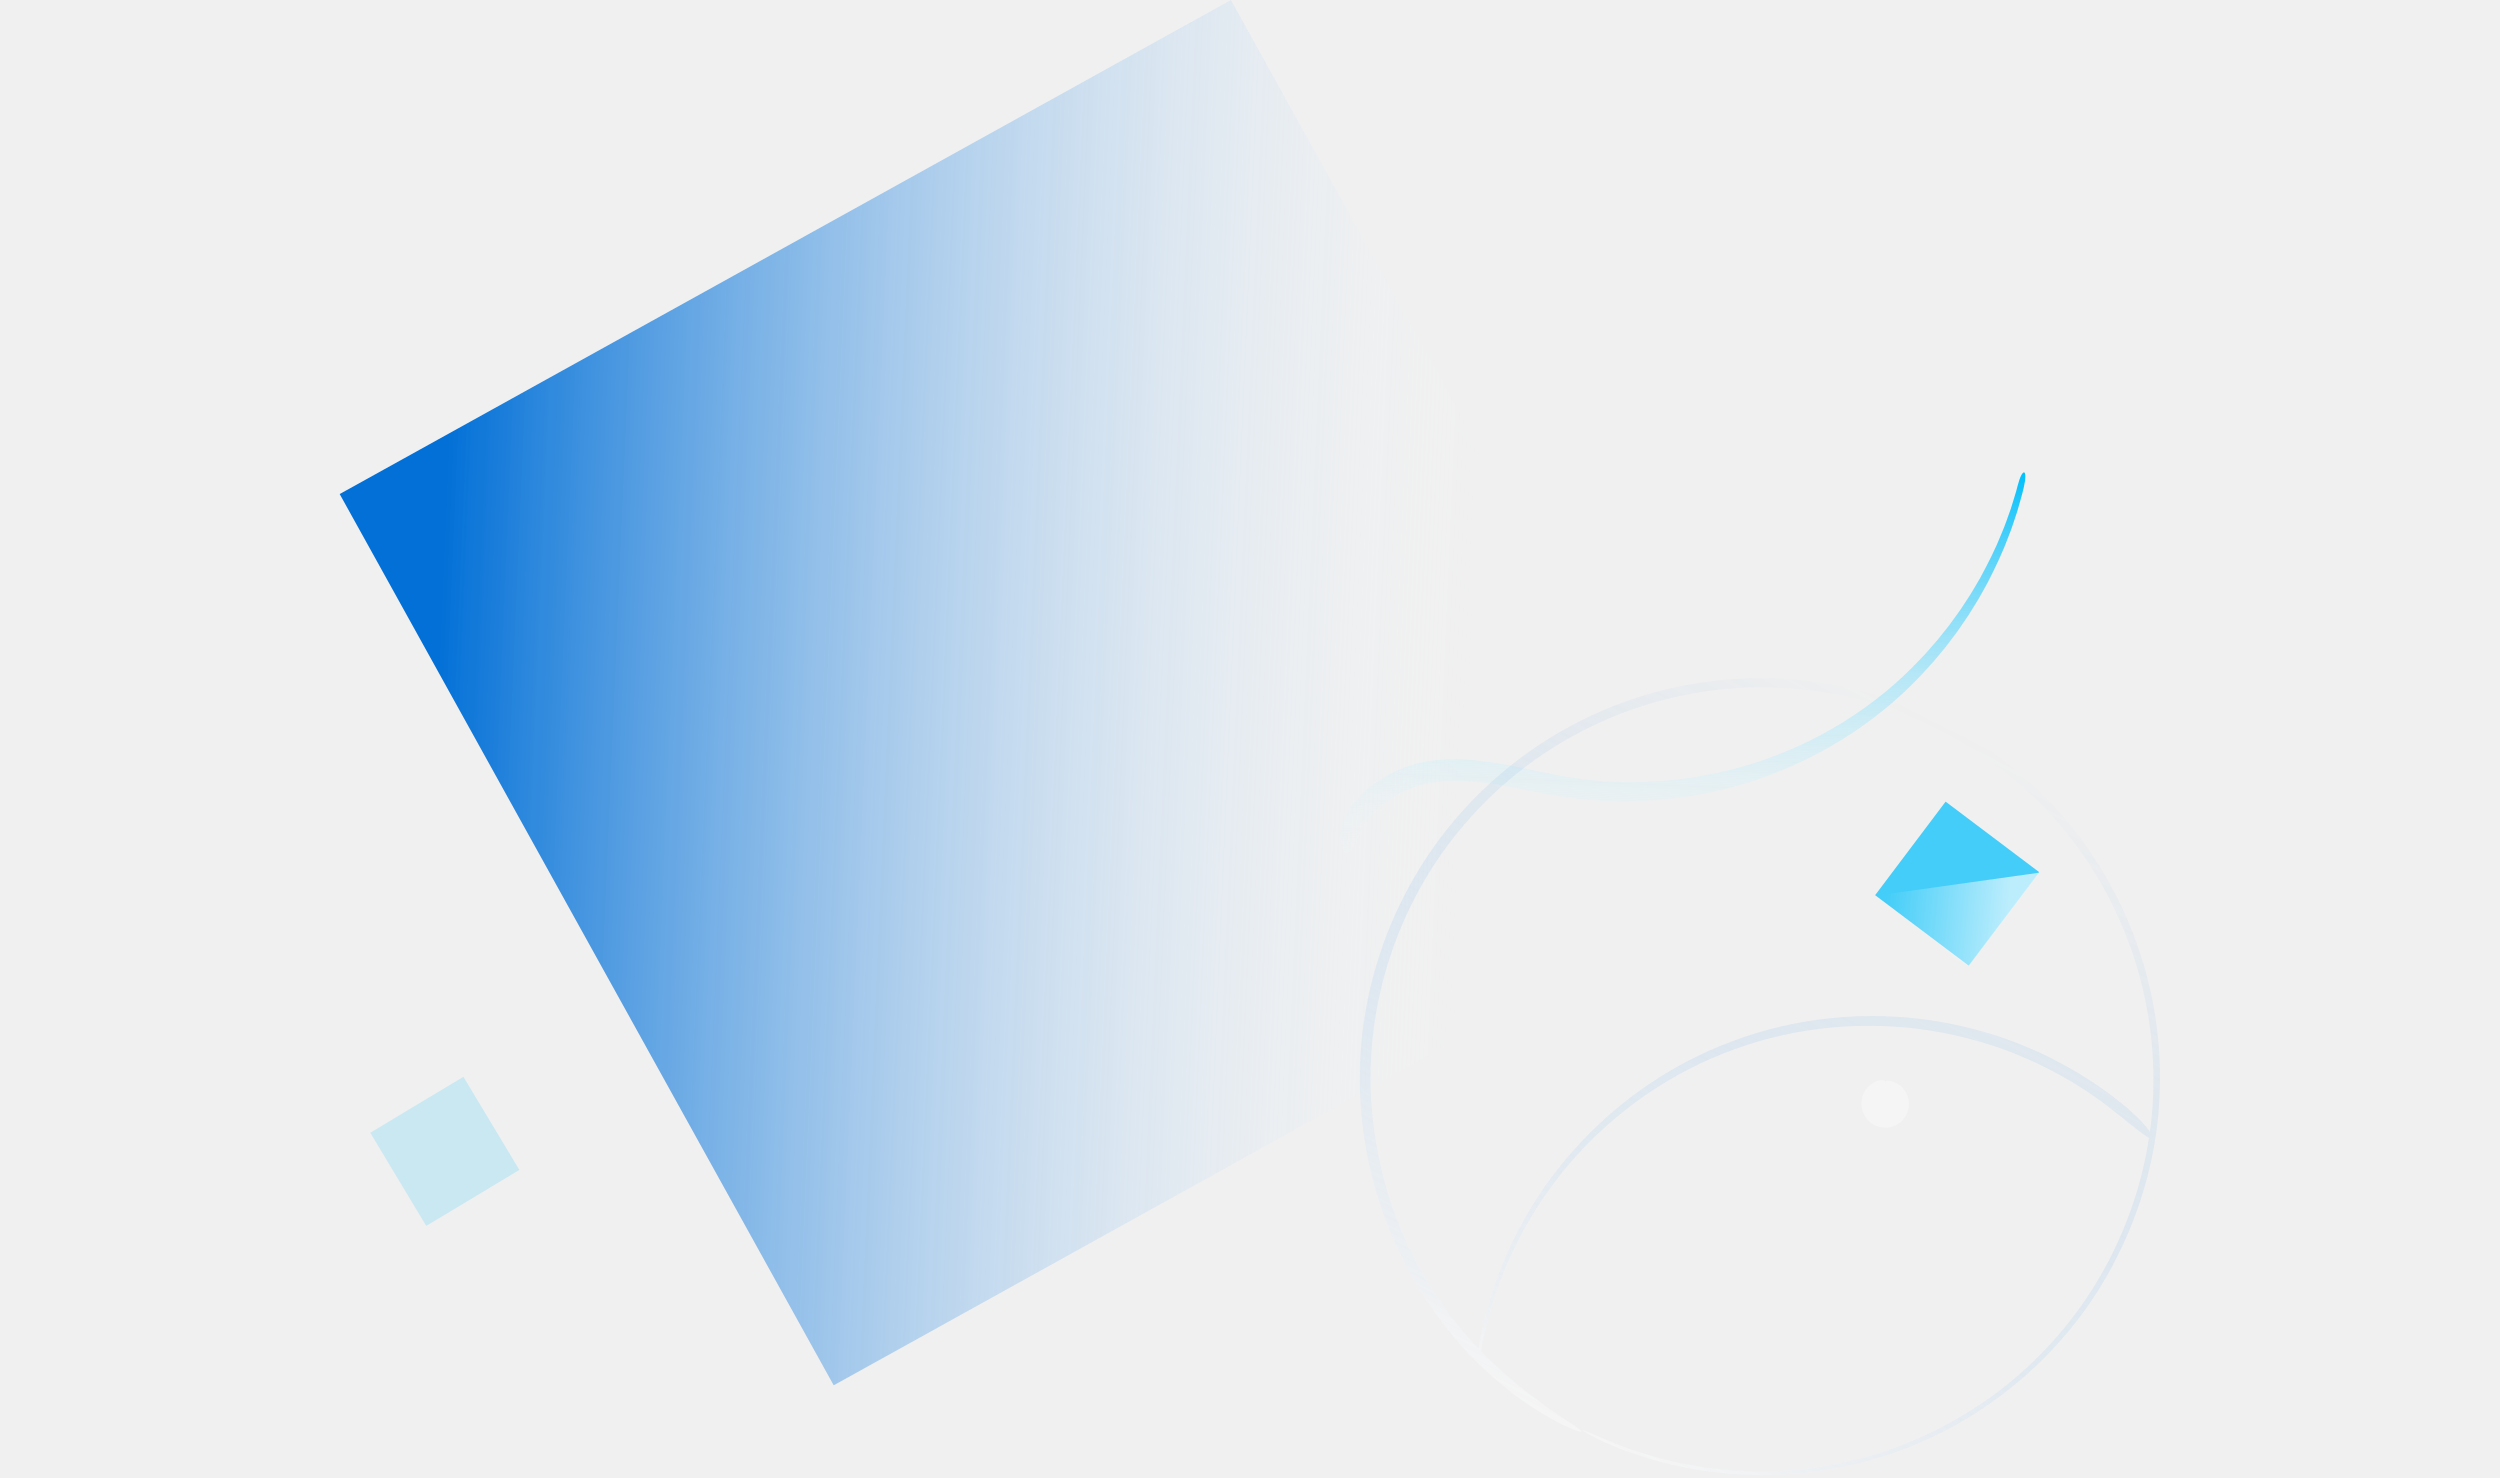
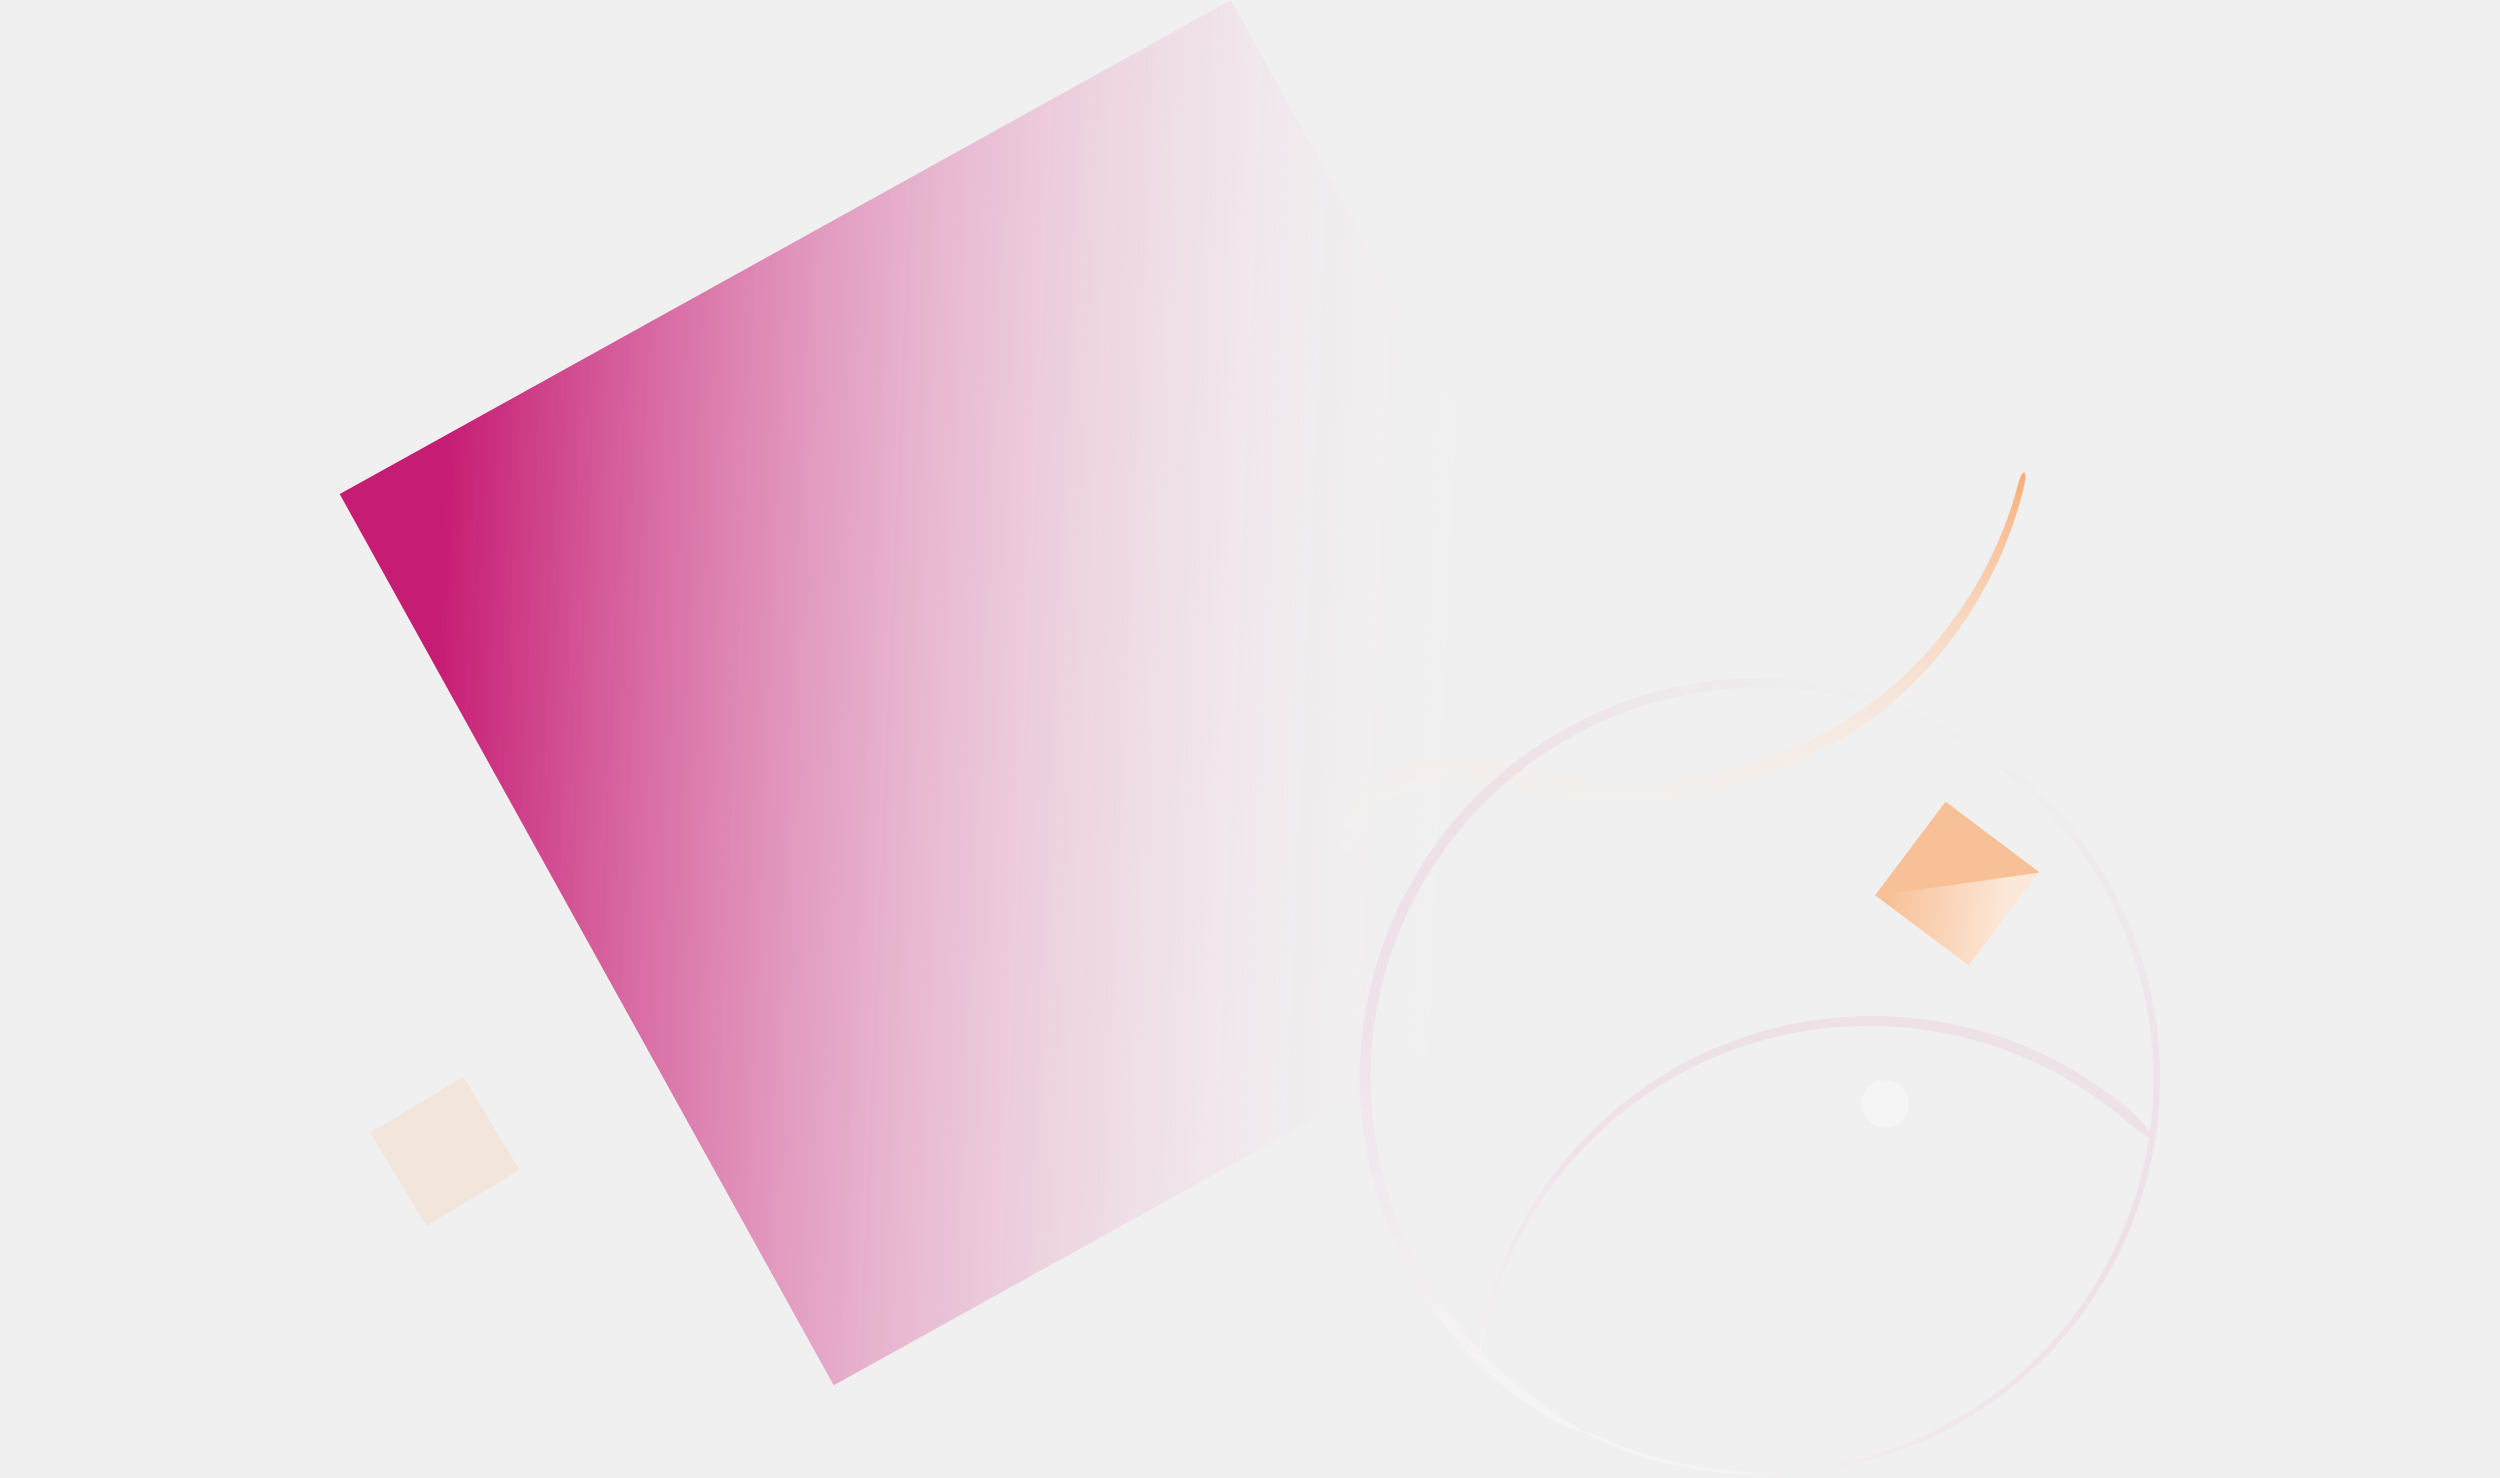
<svg xmlns="http://www.w3.org/2000/svg" width="736" height="435">
  <defs>
    <linearGradient x1="0%" y1="0%" y2="88.353%" id="a">
-       <stop stop-color="#00BFFB" offset="0%" />
+       <stop stop-color="#faad75" offset="0%" />
      <stop stop-color="#FFF" stop-opacity="0" offset="100%" />
    </linearGradient>
    <linearGradient x1="15.548%" y1="97.084%" x2="68.572%" y2="10.334%" id="b">
-       <stop stop-color="#0270D7" offset="0%" />
+       <stop stop-color="#c71c74" offset="0%" />
      <stop stop-color="#FFF" stop-opacity="0" offset="100%" />
    </linearGradient>
    <linearGradient x1="50%" y1="0%" x2="50%" y2="100%" id="c">
      <stop stop-color="#FFF" stop-opacity=".32" offset="0%" />
-       <stop stop-color="#0270D7" stop-opacity="0" offset="100%" />
+       <stop stop-color="#c71c74" stop-opacity="0" offset="100%" />
    </linearGradient>
    <linearGradient x1="89.408%" y1="0%" x2="0%" y2="55.019%" id="d">
      <stop stop-color="#FFF" stop-opacity="0" offset="0%" />
      <stop stop-color="#FFF" stop-opacity=".64" offset="100%" />
    </linearGradient>
  </defs>
  <g fill="none" fill-rule="evenodd">
    <path d="M602.202 207.8c-4.67-3.148-10.014-4.876-15.421-5.49-2.707-.347-5.454-.286-8.183-.023l-2.043.265-1.968.381c-.661.113-1.297.302-1.945.452-.648.154-1.292.32-1.922.516-10.215 2.978-18.986 8.4-27.77 12.792-17.401 8.892-37.081 13.095-56.651 12.621-19.565-.575-39.018-5.98-55.848-16.115l-1.59-.925-1.546-.997-3.09-1.999-2.995-2.137-1.497-1.07-1.45-1.134-2.892-2.277-2.788-2.402c-1.894-1.565-3.601-3.333-5.402-5-3.427-3.508-6.794-7.096-9.772-10.999-1.571-1.888-2.928-3.935-4.381-5.912-.7-1.007-1.342-2.052-2.016-3.076-.667-1.03-1.351-2.049-1.944-3.122-2.802-4.824-4.37-4.045-1.62.944.58 1.107 1.252 2.16 1.907 3.224.663 1.058 1.294 2.14 1.984 3.18 1.43 2.05 2.769 4.168 4.322 6.132 2.945 4.052 6.287 7.798 9.703 11.47 1.794 1.75 3.5 3.6 5.395 5.251l2.792 2.532 2.9 2.408 1.457 1.2 1.506 1.136 3.017 2.271 3.117 2.135 1.562 1.064 1.608.995c17.017 10.866 37.046 17.04 57.376 18.105 20.32.982 41.065-2.995 59.48-12.082 9.134-4.445 17.706-9.543 26.837-12.118 4.586-1.322 9.074-1.888 13.622-1.34 4.514.507 8.94 1.981 12.568 4.418 3.477 2.383 5.472 4.705 6.934 6.354.776.81 1.31 1.493 1.847 1.917.532.426 1.01.612 1.394.513.384-.099.674-.486.83-1.206.149-.718.223-1.795-.142-3.123a21.669 21.669 0 0 0-.281-1.072c-.11-.378-.297-.737-.47-1.135a36.352 36.352 0 0 0-.595-1.232c-.215-.432-.52-.819-.808-1.254-1.136-1.76-2.906-3.459-5.128-5.036" fill="url(#a)" transform="scale(-1 1) rotate(16 1.413 -3339.98)" />
    <path d="M560.133 320.272a6.814 6.814 0 0 0-4.35-2.137c-.945-.035-.904.4-.047.46.178.022.354.054.53.092a6.259 6.259 0 0 0-1.182-.116h-.003c-.005-.191-.19-.375-.596-.499-.206-.062-.465-.072-.779-.072-.306.034-.674.077-1.06.233a7.11 7.11 0 0 0-3.815 3.316c-.824 1.53-1.036 3.363-.632 5.045a7.067 7.067 0 0 0 2.87 4.178 7.021 7.021 0 0 0 4.89 1.167c1.7-.212 3.29-1.105 4.384-2.407a7.038 7.038 0 0 0 1.655-4.699 6.92 6.92 0 0 0-1.865-4.561" fill-opacity=".32" fill="#FFF" />
    <path d="M577.917 276.164c-.464-.011-.428.383-.043.418.034.004.067.018.1.024a2.903 2.903 0 0 0-.397-.031c-.003-.174-.089-.344-.293-.466-.203-.114-.54-.165-.937-.02a3.57 3.57 0 0 0-1.928 1.667 3.604 3.604 0 0 0-.317 2.542 3.526 3.526 0 0 0 3.913 2.668 3.453 3.453 0 0 0 2.183-1.217c.544-.65.83-1.503.8-2.337a3.392 3.392 0 0 0-.943-2.233 3.326 3.326 0 0 0-2.138-1.015" fill-opacity=".08" fill="#FFF" />
-     <path fill-opacity=".16" fill="#00BFFB" d="M109 333.481L136.43 317l16.48 27.43-27.429 16.48z" />
+     <path fill-opacity=".16" fill="#faad75" d="M109 333.481L136.43 317l16.48 27.43-27.429 16.48z" />
    <path fill="url(#b)" transform="rotate(61 304.384 203.793)" d="M154.263 54.263h300v300h-300z" />
    <path d="M629.901 344.354a115.075 115.075 0 0 1-16.962 38.128c-7.896 11.56-17.952 21.637-29.469 29.602a115.153 115.153 0 0 1-38.089 17.168c-13.599 3.384-27.833 4.12-41.737 2.42-13.904-1.708-27.517-5.943-39.873-12.579a116.18 116.18 0 0 1-32.738-26.035c-9.227-10.555-16.526-22.795-21.387-35.95-.219-.597-.428-1.197-.637-1.796.39.2.837.415 1.356.645a30.717 30.717 0 0 0 4.293 1.57c1.751.521 3.8 1.135 6.201 1.561 1.235.236 2.465.504 3.706.714l3.736.543 1.87.266 1.88.178 3.763.354c5.028.26 10.08.417 15.113.042 10.078-.539 20.057-2.559 29.664-5.657 19.17-6.347 36.766-17.589 50.325-32.588 13.672-14.897 23.201-33.44 27.693-53.055 4.476-19.63 3.815-40.355-1.912-59.525a41.554 41.554 0 0 0-.548-1.633c.511.178 1.02.354 1.54.543 13.076 4.821 25.255 12.062 35.776 21.22a116.054 116.054 0 0 1 26.005 32.521c13.275 24.59 17.05 54.147 10.431 81.343m-7.58-82.719a118.994 118.994 0 0 0-26.697-33.5c-10.819-9.437-23.36-16.899-36.837-21.857-6.523-2.376-12.442-3.803-17.542-4.785-5.123-.887-9.434-1.33-12.888-1.46-1.729-.052-3.239-.103-4.534-.092a79.164 79.164 0 0 0-3.236.185c-1.724.143-2.58.32-2.58.517-.002.198.853.42 2.551.648.848.114 1.908.231 3.177.35l4.426.566c3.366.42 7.548 1.101 12.511 2.135 4.283.978 9.161 2.226 14.518 4.05.143.608.34 1.344.607 2.231 5.48 19.112 5.838 39.631 1.168 58.91-4.688 19.271-14.296 37.33-27.837 51.741-13.434 14.52-30.706 25.301-49.42 31.371-9.384 2.954-19.106 4.882-28.924 5.378-4.904.355-9.823.188-14.722-.064l-3.666-.347-1.832-.173-1.823-.259-3.643-.526c-1.209-.203-2.409-.464-3.614-.692-2.337-.409-4.35-.909-6.102-1.25l-4.392-.846c-1.096-.189-1.946-.28-2.568-.29-4.006-12.133-5.96-24.927-5.83-37.7.084-14.029 2.881-28.009 8.013-41.044 5.137-13.04 12.681-25.12 22.118-35.482 9.43-10.372 20.785-18.968 33.276-25.293a115.85 115.85 0 0 1 40.06-11.824c1.988-.17 3.73-.32 5.22-.45 1.491-.143 2.74-.154 3.737-.24 1.994-.137 2.994-.276 2.992-.389 0-.113-1.003-.2-3.014-.238-1.004 0-2.263-.063-3.768.027-1.504.09-3.26.198-5.263.357a116.958 116.958 0 0 0-40.514 11.792c-12.649 6.344-24.157 14.996-33.74 25.447a117.426 117.426 0 0 0-22.519 35.834c-5.244 13.184-8.14 27.343-8.28 41.565-.2 14.213 2.137 28.48 6.995 41.873 4.878 13.383 12.246 25.854 21.582 36.628a118.335 118.335 0 0 0 33.206 26.644c12.555 6.815 26.416 11.197 40.594 13.005 14.175 1.804 28.702 1.115 42.618-2.276a117.727 117.727 0 0 0 39.032-17.377 117.543 117.543 0 0 0 30.302-30.18 117.9 117.9 0 0 0 17.556-39.03c6.882-27.88 3.143-58.26-10.474-83.59" fill="url(#c)" transform="rotate(-153 518.316 317.366)" />
-     <path fill-opacity=".72" fill="#00BFFB" d="M579.572 284.286l-27.536-20.75L572.786 236l27.536 20.75z" />
+     <path fill-opacity=".72" fill="#faad75" d="M579.572 284.286l-27.536-20.75L572.786 236l27.536 20.75z" />
    <path fill="url(#d)" transform="rotate(-143 340.003 49.99)" d="M7.599 6.893h34.479L7.598 41.37z" />
  </g>
</svg>
